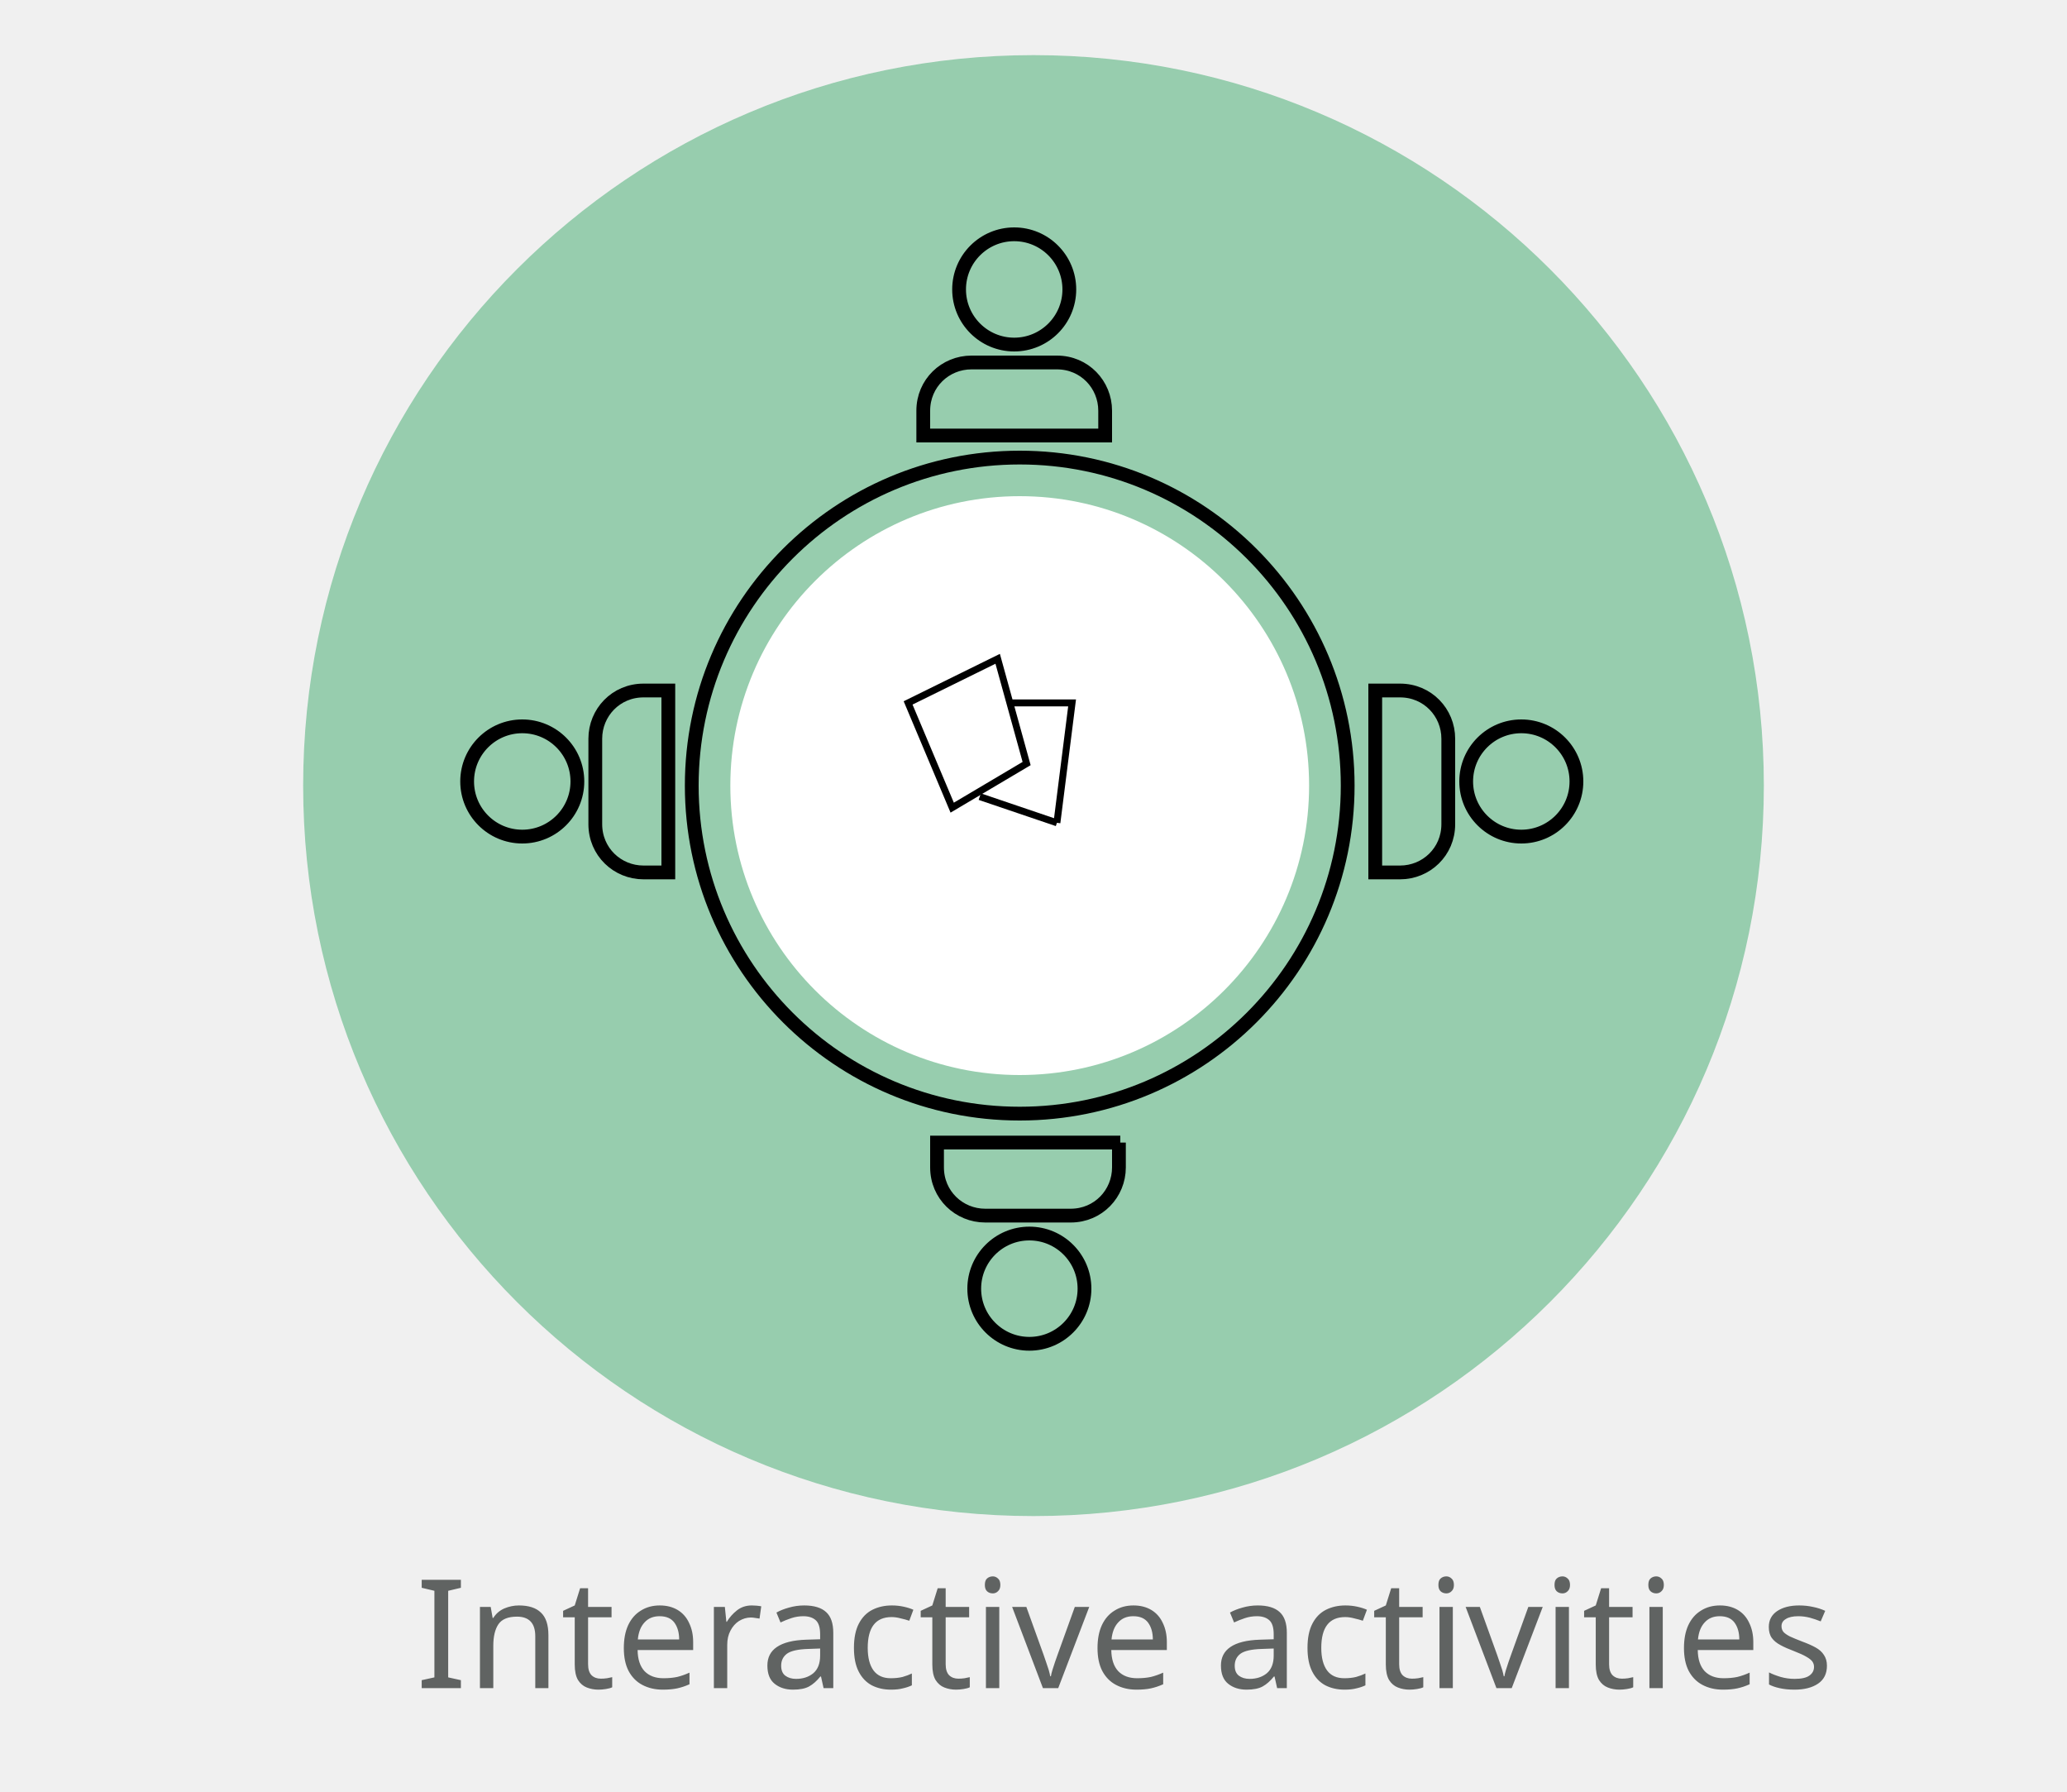
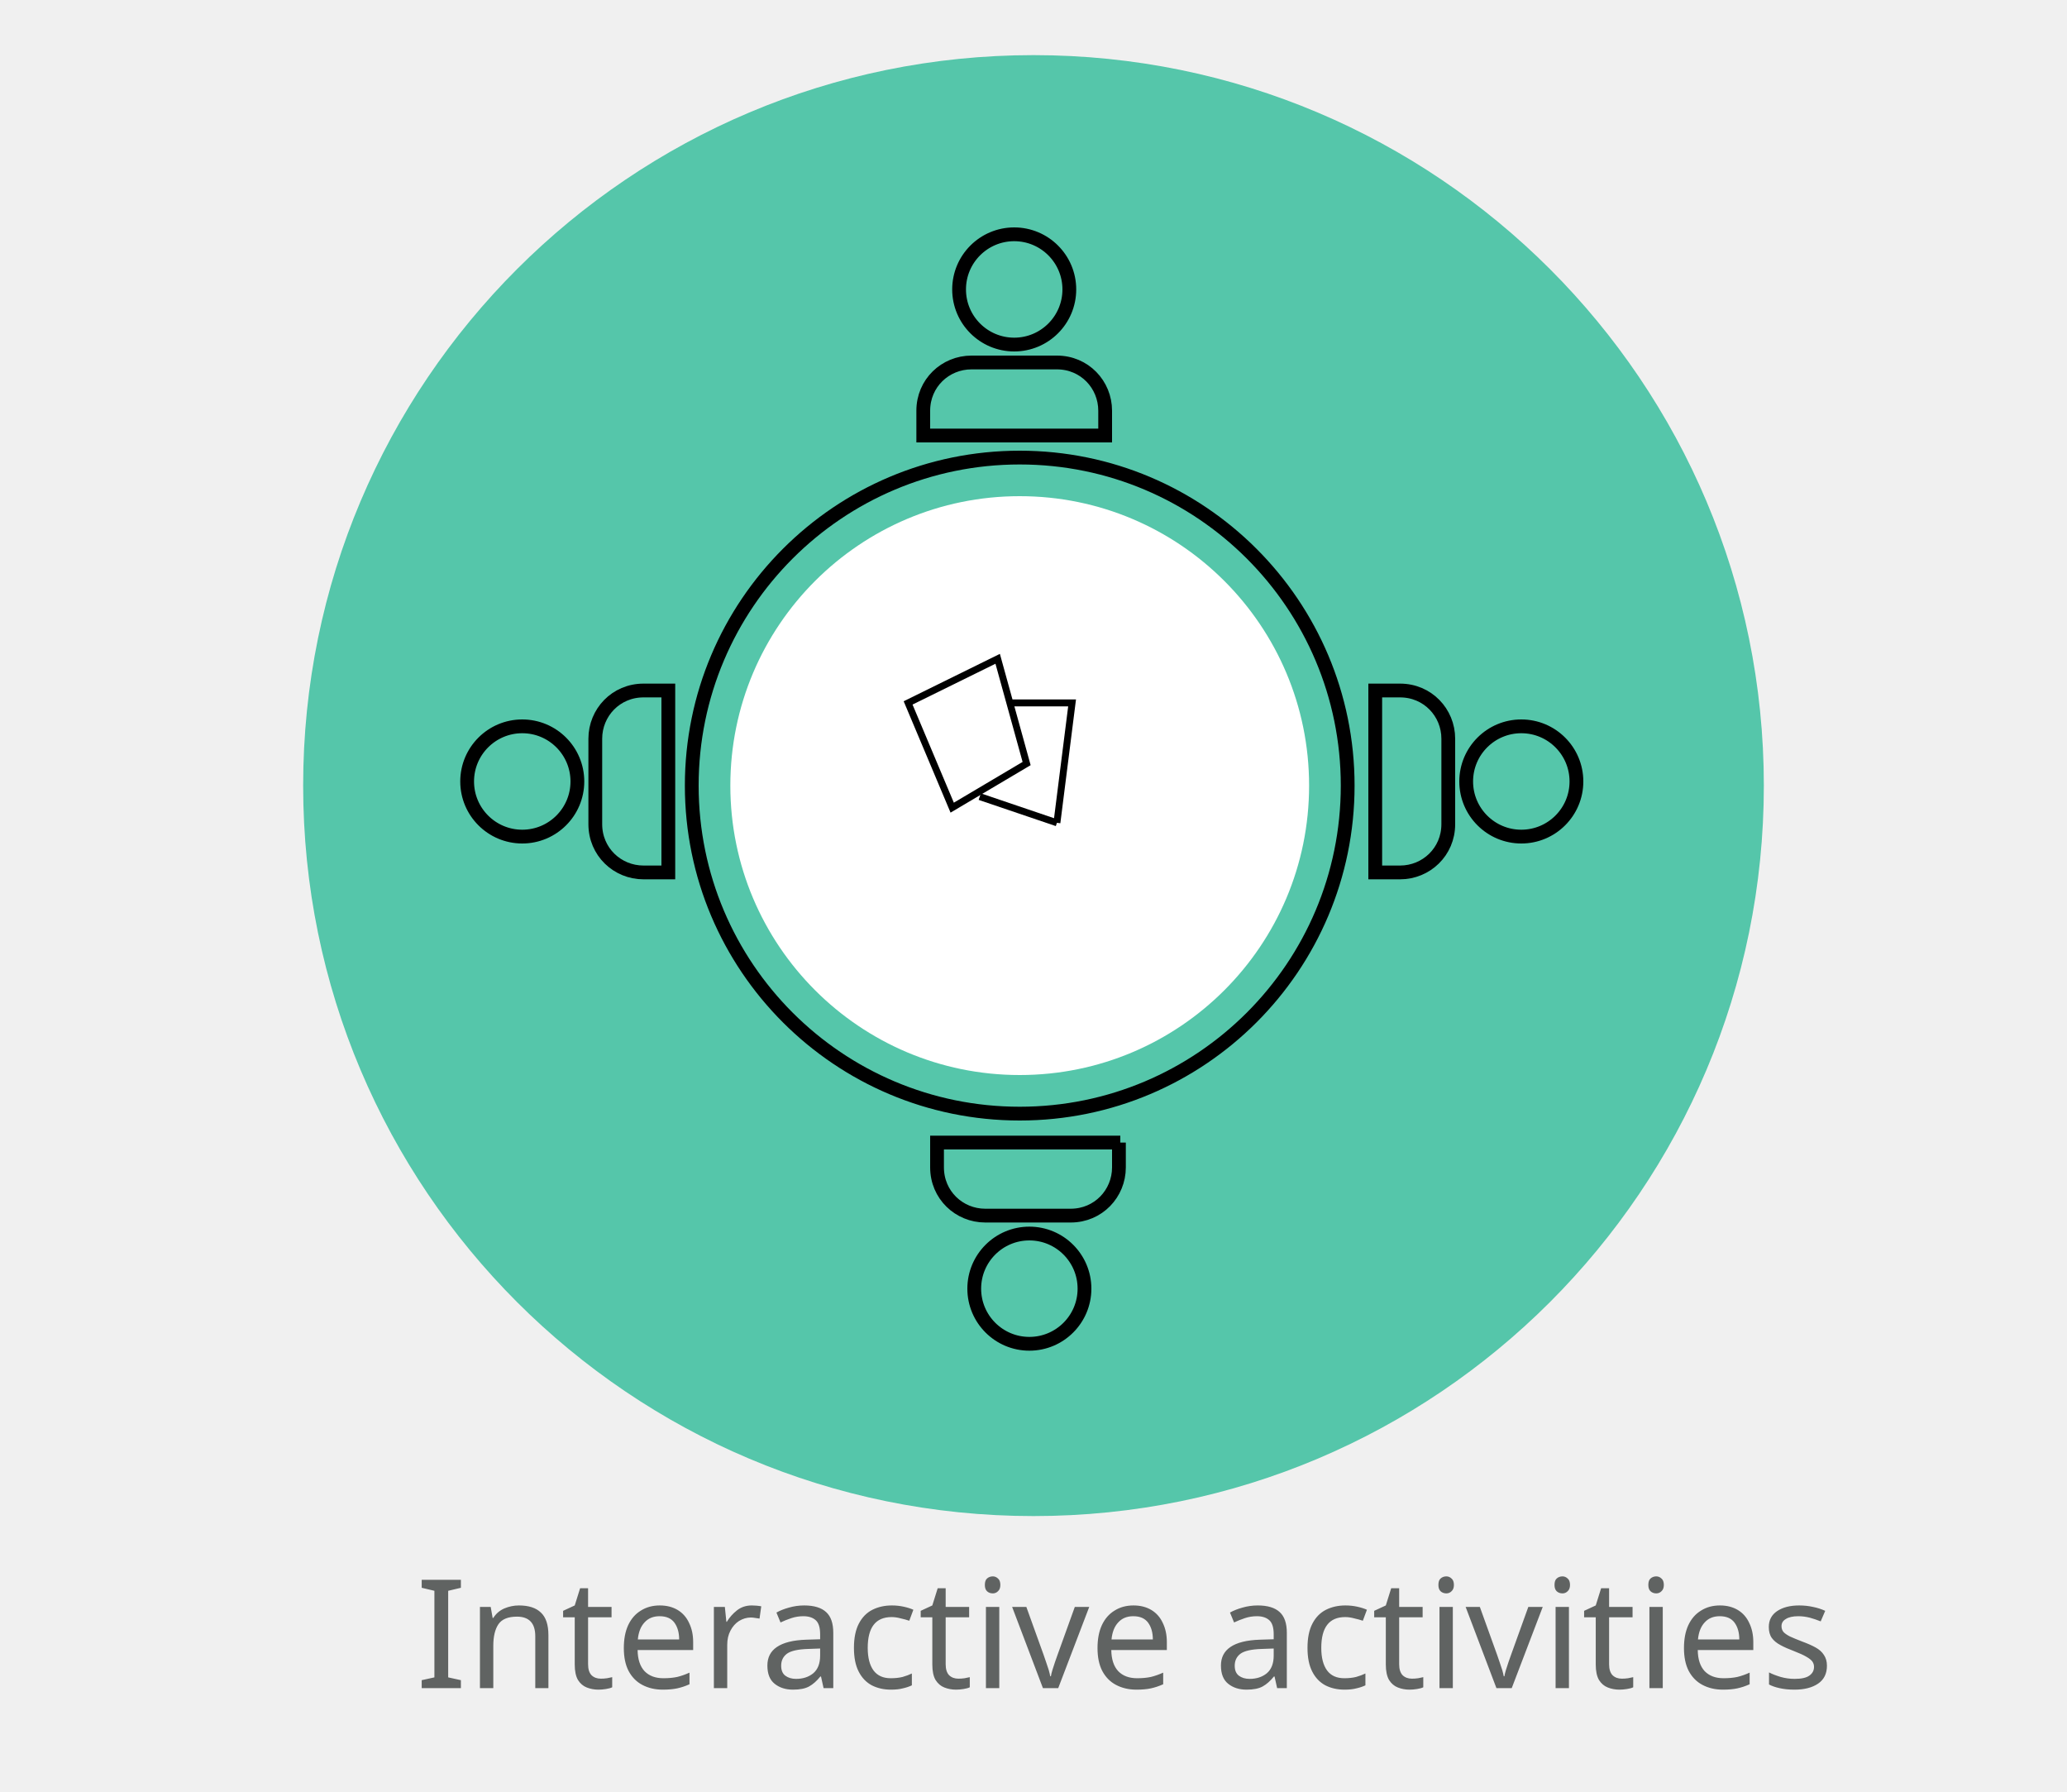
<svg xmlns="http://www.w3.org/2000/svg" version="1.1" id="Layer_1" x="0px" y="0px" viewBox="0 0 150 130" style="enable-background:new 0 0 150 130;" xml:space="preserve">
  <style type="text/css">
- 	.st0{opacity:0.5;fill-rule:evenodd;clip-rule:evenodd;fill:#3DA96C;}
+ 	.st0{opacity:0.7;fill-rule:evenodd;clip-rule:evenodd;fill:#13b38b;}
	.st1{fill-rule:evenodd;clip-rule:evenodd;fill:#FFFFFF;}
	.st2{fill-rule:evenodd;clip-rule:evenodd;fill:none;stroke:#000000;stroke-miterlimit:10;}
	.st3{fill-rule:evenodd;clip-rule:evenodd;}
	.st4{fill:#606362;}
	.st5{fill-rule:evenodd;clip-rule:evenodd;fill:none;stroke:#000000;stroke-width:0.5;stroke-miterlimit:10;}
	.st6{fill-rule:evenodd;clip-rule:evenodd;fill:none;}
	.st7{font-family:'CenturyGothic';}
	.st8{font-size:11px;}
	.st9{fill:none;stroke:#000000;stroke-miterlimit:10;}
	.st10{fill:#FFFFFF;}
	.st11{fill:none;stroke:#000000;}
	.st12{fill:#FFFFFF;stroke:#000000;stroke-width:0.5;stroke-linecap:round;stroke-linejoin:round;stroke-miterlimit:10;}
	.st13{fill:#020202;}
	.st14{fill-rule:evenodd;clip-rule:evenodd;fill:#FFFFFF;stroke:#020202;stroke-width:0.5;stroke-miterlimit:10;}
- 	.st15{opacity:0.5;fill:#3DA96C;}
- 	.st16{fill:#13B38B;}
+ 	.st15{opacity:0.5;fill:##13b38b;}
+ 	.st16{fill:#13b38b;}
</style>
  <g>
    <g>
      <circle class="st0" cx="75" cy="57" r="53" />
      <g>
        <circle class="st1" cx="74" cy="57" r="21" />
        <g>
          <g>
            <circle class="st2" cx="73.6" cy="21" r="4" />
            <path class="st2" d="M80.2,31.6H67v-1.8c0-2,1.6-3.5,3.5-3.5h6.2c2,0,3.5,1.6,3.5,3.5V31.6z" />
          </g>
          <circle class="st2" cx="74" cy="57" r="23.8" />
          <g>
            <circle class="st2" cx="74.7" cy="93.5" r="4" />
            <path class="st2" d="M81.3,82.9H68v1.8c0,2,1.6,3.5,3.5,3.5h6.2c2,0,3.5-1.6,3.5-3.5V82.9z" />
          </g>
          <g>
            <circle class="st2" cx="110.4" cy="56.7" r="4" />
            <path class="st2" d="M99.8,63.3V50.1h1.8c2,0,3.5,1.6,3.5,3.5v6.2c0,2-1.6,3.5-3.5,3.5H99.8z" />
          </g>
          <g>
            <circle class="st2" cx="37.9" cy="56.7" r="4" />
            <path class="st2" d="M48.5,63.3V50.1h-1.8c-2,0-3.5,1.6-3.5,3.5v6.2c0,2,1.6,3.5,3.5,3.5H48.5z" />
          </g>
          <polygon class="st5" points="65.9,51 72.4,47.8 74.5,55.4 69.1,58.6     " />
          <polyline class="st5" points="76.7,59.7 77.8,51 73.4,51     " />
          <line class="st5" x1="76.7" y1="59.7" x2="71.1" y2="57.8" />
        </g>
      </g>
    </g>
    <rect x="0.5" y="115.9" class="st6" width="149.1" height="10.1" />
    <text transform="matrix(1 0 0 1 30.165 122.4844)" class="st4 st7 st8">Interactive activities</text>
  </g>
</svg>
